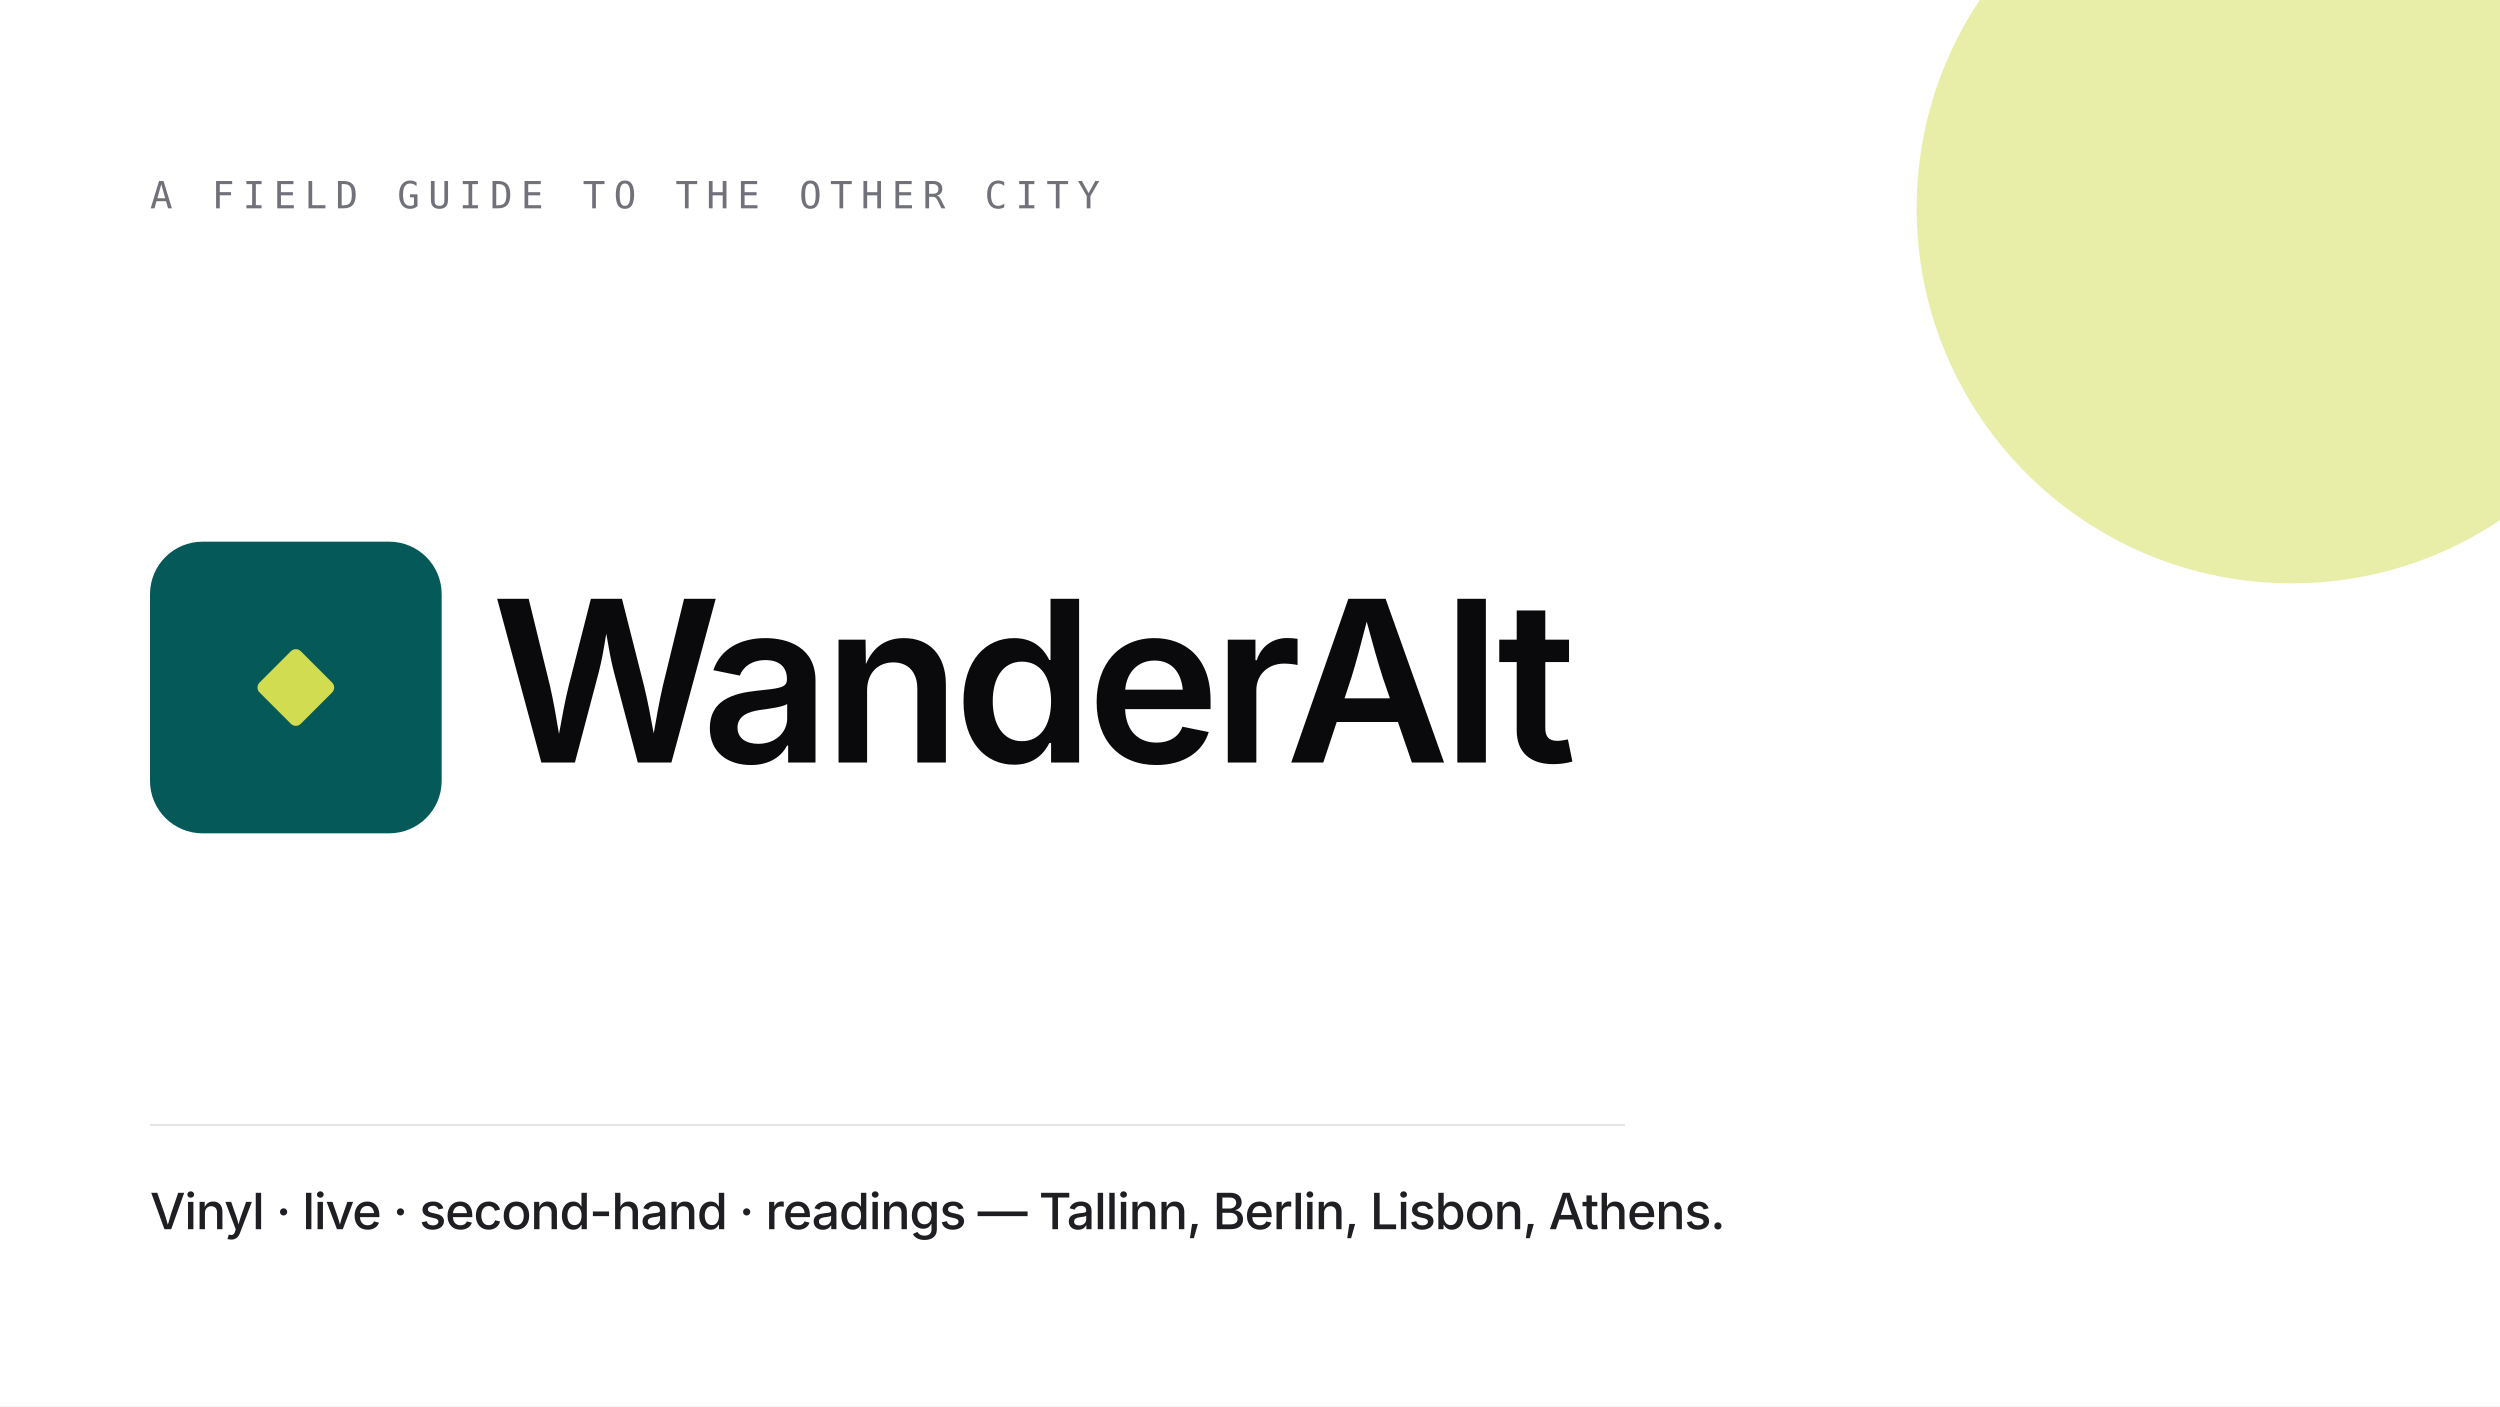
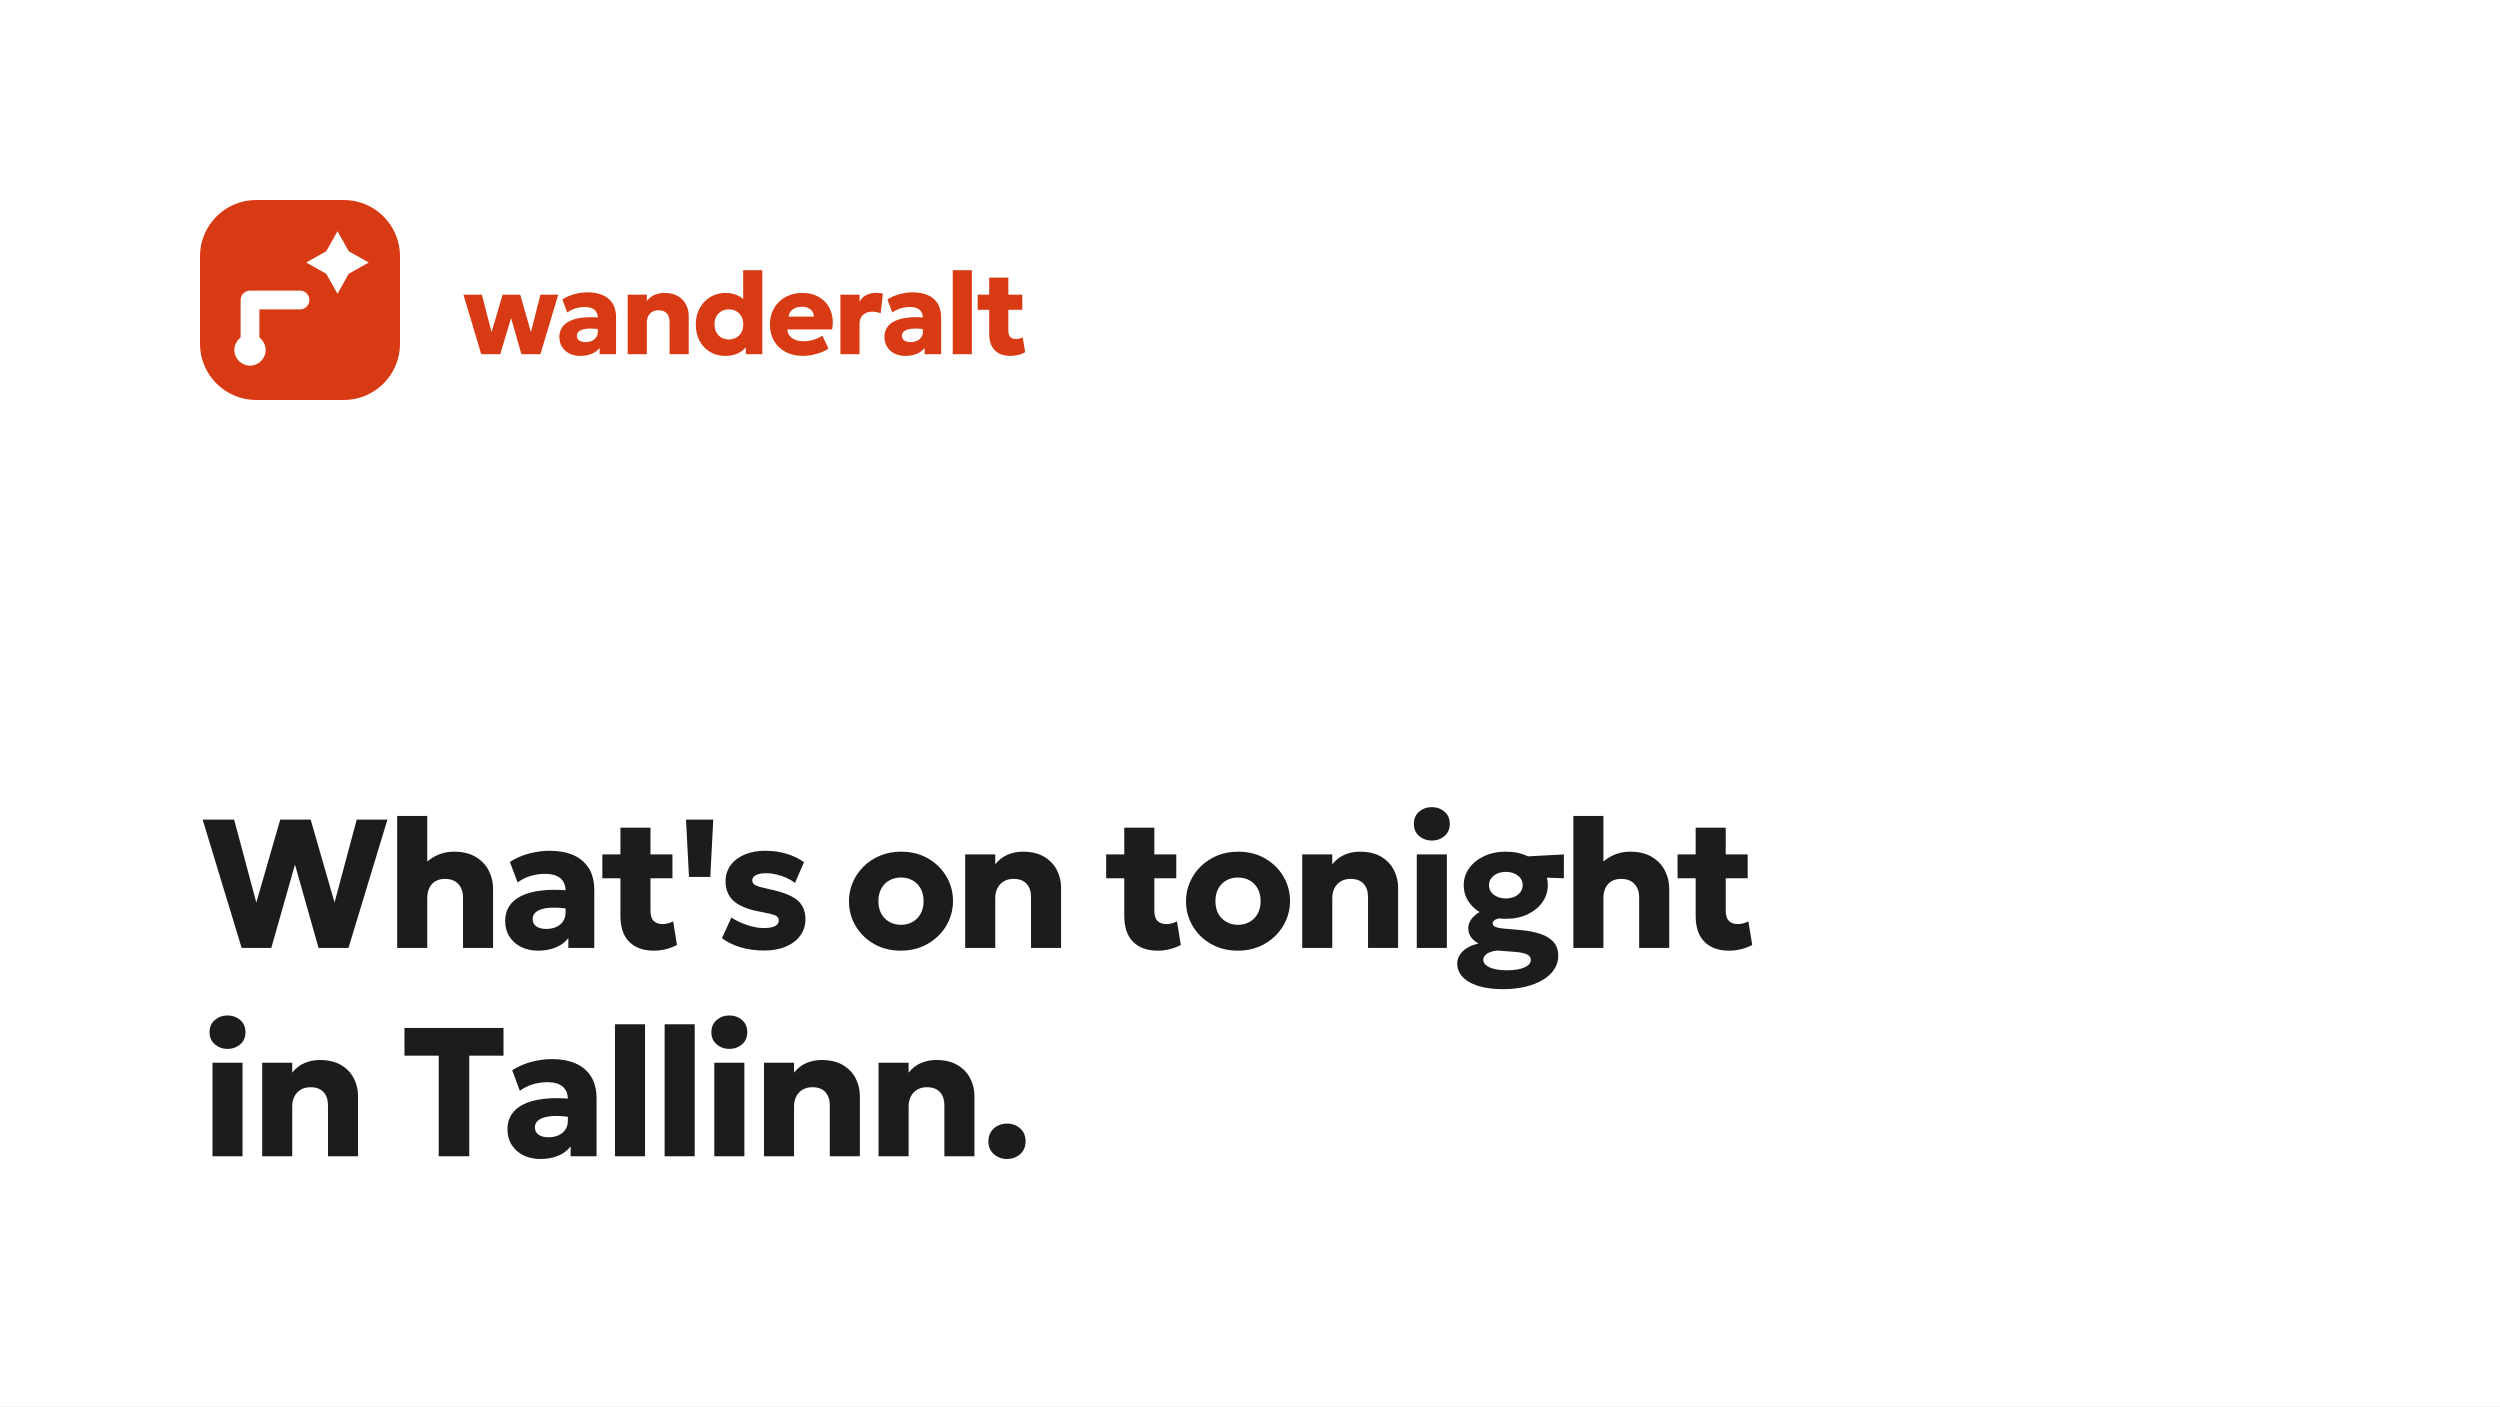
<svg xmlns="http://www.w3.org/2000/svg" width="1200" height="675" viewBox="0 0 1200 675">
-   <rect x="0" y="0" width="1200" height="675" fill="#ffffff" />
-   <circle cx="1100" cy="100" r="180" fill="#d2dc50" opacity="0.5" />
-   <g transform="translate(72 260)">
-     <rect x="0" y="0" width="140" height="140" rx="25.20" fill="#055959" />
-     <rect x="56.00" y="56.00" width="28.00" height="28.00" rx="3.36" fill="#d2dc50" transform="rotate(45 70 70)" />
+   <rect width="1200" height="675" fill="#ffffff" />
+   <g transform="translate(96 96) scale(3)">
+     <rect width="32" height="32" rx="9" fill="#d83a14" />
+     <path d="M8 24v-8h8" fill="none" stroke="#fff" stroke-width="3" stroke-linecap="round" stroke-linejoin="round" />
+     <circle cx="8" cy="24" r="2.5" fill="#fff" />
+     <path d="m22 5 1.8 3.2L27 10l-3.2 1.8L22 15l-1.8-3.2L17 10l3.2-1.8z" fill="#fff" />
  </g>
-   <text x="236" y="366" fill="#0a0a0c" font-family="Geist, -apple-system, BlinkMacSystemFont, system-ui, sans-serif" font-weight="600" font-size="108" letter-spacing="-3.5">WanderAlt</text>
-   <text x="72" y="100" fill="#71717a" font-family="Geist Mono, ui-monospace, monospace" font-size="18" letter-spacing="4">A FIELD GUIDE TO THE OTHER CITY</text>
-   <line x1="72" y1="540" x2="780" y2="540" stroke="#e7e5e4" stroke-width="1" />
-   <text x="72" y="590" fill="#1f1f23" font-family="Geist, -apple-system, system-ui, sans-serif" font-weight="500" font-size="24" letter-spacing="-0.5">Vinyl · live · second-hand · readings — Tallinn, Berlin, Lisbon, Athens.</text>
+   <path fill="#d83a14" transform="translate(222 170) scale(0.028 -0.028)" d="M321.25 0 15.75 1020H332.75L497.75 376.5L687.75 1020H989.75L1172.75 376.5L1335.75 1020H1641.25L1335.75 0H1009.75L832.75 619L647.25 0ZM2018.79 -30Q1917.54 -30 1836.54 9.38Q1755.54 48.75 1708.16 122.25Q1660.79 195.75 1660.79 298.5Q1660.79 386.75 1704.54 454.88Q1748.29 523 1836.29 566.88Q1924.29 610.75 2057.66 626.25Q2191.04 641.75 2370.29 625.5L2373.29 422Q2278.04 438.75 2201.66 439.5Q2125.29 440.25 2071.54 426.38Q2017.79 412.5 1989.04 384.75Q1960.29 357 1960.29 315.75Q1960.29 262.5 2000.79 234.75Q2041.29 207 2109.04 207Q2168.54 207 2216.04 227.88Q2263.54 248.75 2291.66 289.25Q2319.79 329.75 2319.79 389V621.5Q2319.79 676.75 2297.04 718.75Q2274.29 760.75 2224.66 784.38Q2175.04 808 2092.79 808Q2013.79 808 1936.16 784.25Q1858.54 760.5 1795.79 714L1712.04 938.5Q1811.54 1001.25 1924.54 1030.62Q2037.54 1060 2145.79 1060Q2290.29 1060 2399.91 1014.12Q2509.54 968.25 2571.16 872.25Q2632.79 776.25 2632.79 626V0H2349.79V108Q2300.79 41.75 2214.79 5.88Q2128.79 -30 2018.79 -30ZM2831.82 0V1020H3159.82V912Q3216.82 984 3294.45 1017Q3372.07 1050 3458.32 1050Q3602.57 1050 3695.45 993.5Q3788.32 937 3833.07 847.38Q3877.82 757.75 3877.82 658V0H3549.82V555Q3549.82 647.25 3501.2 700.12Q3452.57 753 3358.82 753Q3298.32 753 3253.7 726.75Q3209.07 700.5 3184.45 653.25Q3159.82 606 3159.82 544.5V0ZM4506.11 -30Q4360.36 -30 4245.61 37.25Q4130.86 104.5 4064.98 226.12Q3999.11 347.75 3999.11 510Q3999.11 624.5 4036.73 722.62Q4074.36 820.75 4142.98 894.25Q4211.61 967.75 4305.48 1008.88Q4399.36 1050 4512.11 1050Q4629.11 1050 4722.98 1004Q4816.86 958 4886.61 866.5L4811.61 791.5V1440H5139.61V0H4856.61V264.5L4901.61 190.5Q4857.86 92.75 4754.98 31.38Q4652.11 -30 4506.11 -30ZM4566.61 252Q4636.86 252 4692.73 283.5Q4748.61 315 4780.86 372.75Q4813.11 430.5 4813.11 510Q4813.11 589.5 4781.23 647.38Q4749.36 705.25 4693.48 736.62Q4637.61 768 4566.61 768Q4495.61 768 4439.73 736.62Q4383.86 705.25 4351.98 647.38Q4320.11 589.5 4320.11 510Q4320.11 430.5 4352.36 372.75Q4384.61 315 4440.48 283.5Q4496.36 252 4566.61 252ZM5834.39 -30Q5665.64 -30 5538.64 37.62Q5411.64 105.25 5341.02 226.75Q5270.39 348.25 5270.39 510.5Q5270.39 628.75 5311.52 727.62Q5352.64 826.5 5427.52 898.62Q5502.39 970.75 5603.89 1010.38Q5705.39 1050 5826.89 1050Q5961.14 1050 6065.89 1002.62Q6170.64 955.25 6239.27 870.38Q6307.89 785.5 6334.14 671.38Q6360.39 557.25 6335.89 423H5569.89Q5571.39 363 5606.02 317.88Q5640.64 272.75 5701.89 247.38Q5763.14 222 5843.89 222Q5934.39 222 6015.02 245.38Q6095.64 268.75 6169.89 317.5L6273.14 96Q6226.39 59.5 6151.89 31Q6077.39 2.5 5993.77 -13.75Q5910.14 -30 5834.39 -30ZM5590.39 644H6023.89Q6022.39 721.25 5967.39 767.12Q5912.39 813 5817.89 813Q5723.14 813 5660.77 767.12Q5598.39 721.25 5590.39 644ZM6478.68 0V1020H6806.68V900.5Q6852.43 980 6928.18 1015.75Q7003.93 1051.5 7093.43 1051.5Q7127.68 1051.5 7154.43 1047.62Q7181.18 1043.75 7206.93 1038.5L7168.18 701.5Q7134.18 714.25 7096.18 721.38Q7058.18 728.5 7020.68 728.5Q6927.68 728.5 6867.18 675.12Q6806.68 621.75 6806.68 519V0ZM7591.21 -30Q7489.96 -30 7408.96 9.38Q7327.96 48.75 7280.59 122.25Q7233.21 195.75 7233.21 298.5Q7233.21 386.75 7276.96 454.88Q7320.71 523 7408.71 566.88Q7496.71 610.75 7630.09 626.25Q7763.46 641.75 7942.71 625.5L7945.71 422Q7850.46 438.75 7774.09 439.5Q7697.71 440.25 7643.96 426.38Q7590.21 412.5 7561.46 384.75Q7532.71 357 7532.71 315.75Q7532.71 262.5 7573.21 234.75Q7613.71 207 7681.46 207Q7740.96 207 7788.46 227.88Q7835.96 248.75 7864.09 289.25Q7892.21 329.75 7892.21 389V621.5Q7892.21 676.75 7869.46 718.75Q7846.71 760.75 7797.09 784.38Q7747.46 808 7665.21 808Q7586.21 808 7508.59 784.25Q7430.96 760.5 7368.21 714L7284.46 938.5Q7383.96 1001.25 7496.96 1030.62Q7609.96 1060 7718.21 1060Q7862.71 1060 7972.34 1014.12Q8081.96 968.25 8143.59 872.25Q8205.21 776.25 8205.21 626V0H7922.21V108Q7873.21 41.75 7787.21 5.88Q7701.21 -30 7591.21 -30ZM8404.25 0V1440H8732.25V0ZM9393.04 -30Q9223.29 -30 9126.16 65.62Q9029.04 161.25 9029.04 351V1312H9357.04V1020H9596.54V760H9357.04V407.5Q9357.04 326.25 9393.16 293.12Q9429.29 260 9485.79 260Q9517.04 260 9547.41 267.62Q9577.79 275.25 9604.04 289.5L9646.04 32.5Q9599.54 6.75 9533.29 -11.62Q9467.04 -30 9393.04 -30ZM8831.54 760V1020H9059.54V760Z" />
+   <path fill="#1c1c1e" transform="translate(96 455) scale(0.044 -0.044)" d="M454.25 0 28.75 1400H372.25L614.25 495L875.25 1400H1207.25L1467.75 495.5L1709.75 1400H2044.75L1619.75 0H1293.25L1036.25 909L777.75 0ZM2151.16 0V1440H2479.16V791.5L2410.66 872.5Q2476.66 954.25 2567.78 1002.12Q2658.91 1050 2768.66 1050Q2912.16 1050 3007.28 993.12Q3102.41 936.25 3149.78 844Q3197.16 751.75 3197.16 646V0H2869.16V553.5Q2869.16 642 2817.91 697.12Q2766.66 752.25 2675.16 753Q2613.16 753.75 2569.28 728.25Q2525.41 702.75 2502.28 655.12Q2479.16 607.5 2479.16 543V0ZM3687.32 -30Q3586.07 -30 3505.07 9.38Q3424.07 48.75 3376.69 122.25Q3329.32 195.75 3329.32 298.5Q3329.32 386.75 3373.07 454.88Q3416.82 523 3504.82 566.88Q3592.82 610.75 3726.19 626.25Q3859.57 641.75 4038.82 625.5L4041.82 422Q3946.57 438.75 3870.19 439.5Q3793.82 440.25 3740.07 426.38Q3686.32 412.5 3657.57 384.75Q3628.82 357 3628.82 315.75Q3628.82 262.5 3669.32 234.75Q3709.82 207 3777.57 207Q3837.07 207 3884.57 227.88Q3932.07 248.75 3960.19 289.25Q3988.32 329.75 3988.32 389V621.5Q3988.32 676.75 3965.57 718.75Q3942.82 760.75 3893.19 784.38Q3843.57 808 3761.32 808Q3682.32 808 3604.69 784.25Q3527.07 760.5 3464.32 714L3380.57 938.5Q3480.07 1001.25 3593.07 1030.62Q3706.07 1060 3814.32 1060Q3958.82 1060 4068.44 1014.12Q4178.07 968.25 4239.69 872.25Q4301.32 776.25 4301.32 626V0H4018.32V108Q3969.32 41.75 3883.32 5.88Q3797.32 -30 3687.32 -30ZM4950.48 -30Q4780.73 -30 4683.6 65.62Q4586.48 161.25 4586.48 351V1312H4914.48V1020H5153.98V760H4914.48V407.5Q4914.48 326.25 4950.6 293.12Q4986.73 260 5043.23 260Q5074.48 260 5104.85 267.62Q5135.23 275.25 5161.48 289.5L5203.48 32.5Q5156.98 6.75 5090.73 -11.62Q5024.48 -30 4950.48 -30ZM4388.98 760V1020H4616.98V760ZM5334.39 774.5 5301.89 1400H5599.39L5566.89 774.5ZM6156.8 -28.5Q6014.8 -28.5 5897.3 6.75Q5779.8 42 5694.3 106L5796.8 331Q5879.8 278.25 5974.67 247.38Q6069.55 216.5 6154.3 216.5Q6232.05 216.5 6273.17 238.12Q6314.3 259.75 6314.3 300.5Q6314.3 337.25 6276.92 354Q6239.55 370.75 6130.3 391Q5924.05 426 5828.67 506.25Q5733.3 586.5 5733.3 727Q5733.3 827 5788.55 901.88Q5843.8 976.75 5941.05 1018.38Q6038.3 1060 6165.3 1060Q6289.05 1060 6399.67 1026.75Q6510.3 993.5 6589.3 935L6490.8 709.5Q6449.05 741.25 6395.92 765Q6342.8 788.75 6285.55 801.88Q6228.3 815 6174.8 815Q6107.05 815 6065.92 794.62Q6024.8 774.25 6024.8 737.5Q6024.8 700.75 6060.67 683Q6096.55 665.25 6204.8 642Q6422.05 597.5 6513.42 523.12Q6604.8 448.75 6604.8 314.5Q6604.8 211 6548.17 133.88Q6491.55 56.75 6390.8 14.12Q6290.05 -28.5 6156.8 -28.5ZM7647.2 -30Q7480.36 -30 7352.36 43.62Q7224.36 117.25 7151.99 240.05Q7079.61 362.85 7079.61 510Q7079.61 617 7120.99 714.38Q7162.36 811.75 7238.36 887.12Q7314.36 962.5 7418.36 1006.25Q7522.36 1050 7647.46 1050Q7813.86 1050 7941.86 976.38Q8069.86 902.75 8142.24 779.95Q8214.61 657.15 8214.61 510Q8214.61 403 8173.24 305.62Q8131.86 208.25 8055.99 132.88Q7980.11 57.5 7876.36 13.75Q7772.61 -30 7647.2 -30ZM7647.11 252Q7717.36 252 7773.24 283.5Q7829.11 315 7861.36 372.92Q7893.61 430.84 7893.61 510Q7893.61 589.5 7861.79 647.4Q7829.97 705.3 7774.04 736.65Q7718.11 768 7647.11 768Q7576.11 768 7520.19 736.65Q7464.26 705.3 7432.44 647.4Q7400.61 589.5 7400.61 510Q7400.61 430.5 7432.86 372.75Q7465.11 315 7520.99 283.5Q7576.86 252 7647.11 252ZM8347.52 0V1020H8675.52V912Q8732.52 984 8810.15 1017Q8887.77 1050 8974.02 1050Q9118.27 1050 9211.15 993.5Q9304.02 937 9348.77 847.38Q9393.52 757.75 9393.52 658V0H9065.52V555Q9065.52 647.25 9016.9 700.12Q8968.27 753 8874.52 753Q8814.02 753 8769.4 726.75Q8724.77 700.5 8700.15 653.25Q8675.52 606 8675.52 544.5V0ZM10446.84 -30Q10277.09 -30 10179.97 65.62Q10082.84 161.25 10082.84 351V1312H10410.84V1020H10650.34V760H10410.84V407.5Q10410.84 326.25 10446.97 293.12Q10483.09 260 10539.59 260Q10570.84 260 10601.22 267.62Q10631.59 275.25 10657.84 289.5L10699.84 32.5Q10653.34 6.75 10587.09 -11.62Q10520.84 -30 10446.84 -30ZM9885.34 760V1020H10113.34V760ZM11323.84 -30Q11157 -30 11029 43.62Q10901 117.25 10828.62 240.05Q10756.25 362.85 10756.25 510Q10756.25 617 10797.62 714.38Q10839 811.75 10915 887.12Q10991 962.5 11095 1006.25Q11199 1050 11324.09 1050Q11490.5 1050 11618.5 976.38Q11746.5 902.75 11818.88 779.95Q11891.25 657.15 11891.25 510Q11891.25 403 11849.88 305.62Q11808.5 208.25 11732.62 132.88Q11656.75 57.5 11553 13.75Q11449.25 -30 11323.84 -30ZM11323.75 252Q11394 252 11449.88 283.5Q11505.75 315 11538 372.92Q11570.25 430.84 11570.25 510Q11570.25 589.5 11538.43 647.4Q11506.61 705.3 11450.68 736.65Q11394.75 768 11323.75 768Q11252.75 768 11196.82 736.65Q11140.89 705.3 11109.07 647.4Q11077.25 589.5 11077.25 510Q11077.25 430.5 11109.5 372.75Q11141.75 315 11197.62 283.5Q11253.5 252 11323.75 252ZM12024.16 0V1020H12352.16V912Q12409.16 984 12486.78 1017Q12564.41 1050 12650.66 1050Q12794.91 1050 12887.78 993.5Q12980.66 937 13025.41 847.38Q13070.16 757.75 13070.16 658V0H12742.16V555Q12742.16 647.25 12693.53 700.12Q12644.91 753 12551.16 753Q12490.66 753 12446.03 726.75Q12401.41 700.5 12376.78 653.25Q12352.16 606 12352.16 544.5V0ZM13274.07 0V1020H13602.07V0ZM13438.07 1171Q13358.57 1171 13300.32 1220.25Q13242.07 1269.5 13242.07 1353.5Q13242.07 1437.5 13300.32 1486.75Q13358.57 1536 13438.07 1536Q13517.57 1536 13575.82 1486.75Q13634.07 1437.5 13634.07 1353.5Q13634.07 1269.5 13575.82 1220.25Q13517.57 1171 13438.07 1171ZM14212.98 -450Q14098.98 -450 14007.1 -430.75Q13915.23 -411.5 13849.98 -374.88Q13784.73 -338.25 13749.85 -286.62Q13714.98 -235 13714.98 -171Q13714.98 -121.5 13742.6 -77.25Q13770.23 -33 13822.23 -0.5Q13874.23 32 13947.98 47.5Q13890.23 80.5 13862.85 121.75Q13835.48 163 13835.48 215Q13835.48 262 13863.35 304.5Q13891.23 347 13941.48 380.5Q13991.73 414 14058.85 433.5Q14125.98 453 14204.98 452L14263.98 328.5Q14207.48 329.25 14171.6 321.88Q14135.73 314.5 14118.6 300.38Q14101.48 286.25 14101.48 267.5Q14101.48 244.25 14129.98 230.38Q14158.48 216.5 14228.48 210.5L14402.98 195.5Q14529.23 184.25 14622.35 153Q14715.48 121.75 14766.48 63.62Q14817.48 5.5 14817.48 -86.5Q14817.48 -164.75 14774.6 -231.5Q14731.73 -298.25 14651.98 -347Q14572.23 -395.75 14460.98 -422.88Q14349.73 -450 14212.98 -450ZM14260.48 -244Q14379.48 -244 14448.73 -212.62Q14517.98 -181.25 14517.98 -131Q14517.98 -91.25 14476.85 -70.88Q14435.73 -50.5 14346.48 -43.5L14152.48 -28.5Q14103.73 -33.5 14069.35 -47.62Q14034.98 -61.75 14017.23 -83.12Q13999.48 -104.5 13999.48 -130.5Q13999.48 -164.5 14031.35 -190.12Q14063.23 -215.75 14121.73 -229.88Q14180.23 -244 14260.48 -244ZM14245.48 317.5Q14109.98 317.5 14006.48 366Q13902.98 414.5 13844.48 497.5Q13785.98 580.5 13785.98 684.5Q13785.98 786.25 13845.23 869.25Q13904.48 952.25 14008.35 1001.12Q14112.23 1050 14245.48 1050Q14377.98 1050 14481.48 1001.5Q14584.98 953 14644.23 870.38Q14703.48 787.75 14703.48 684.5Q14703.48 582.75 14644.98 499.38Q14586.48 416 14483.35 366.75Q14380.23 317.5 14245.48 317.5ZM14245.48 539.5Q14297.48 539.5 14338.98 558Q14380.48 576.5 14404.73 609.12Q14428.98 641.75 14428.98 684.5Q14428.98 748.75 14376.48 789.12Q14323.98 829.5 14245.48 829.5Q14192.73 829.5 14151.23 810.88Q14109.73 792.25 14085.85 759.75Q14061.98 727.25 14061.98 684.5Q14061.98 620.5 14114.23 580Q14166.48 539.5 14245.48 539.5ZM14398.48 775 14274.48 987.5 14878.98 1020 14878.48 760ZM14981.89 0V1440H15309.89V791.5L15241.39 872.5Q15307.39 954.25 15398.51 1002.12Q15489.64 1050 15599.39 1050Q15742.89 1050 15838.01 993.12Q15933.14 936.25 15980.51 844Q16027.89 751.75 16027.89 646V0H15699.89V553.5Q15699.89 642 15648.64 697.12Q15597.39 752.25 15505.89 753Q15443.89 753.75 15400.01 728.25Q15356.14 702.75 15333.01 655.12Q15309.89 607.5 15309.89 543V0ZM16680.3 -30Q16510.55 -30 16413.42 65.62Q16316.3 161.25 16316.3 351V1312H16644.3V1020H16883.8V760H16644.3V407.5Q16644.3 326.25 16680.42 293.12Q16716.55 260 16773.05 260Q16804.3 260 16834.67 267.62Q16865.05 275.25 16891.3 289.5L16933.3 32.5Q16886.8 6.75 16820.55 -11.62Q16754.3 -30 16680.3 -30ZM16118.8 760V1020H16346.8V760Z" />
+   <path fill="#1c1c1e" transform="translate(96 555) scale(0.044 -0.044)" d="M136.25 0V1020H464.25V0ZM300.25 1171Q220.75 1171 162.5 1220.25Q104.25 1269.5 104.25 1353.5Q104.25 1437.5 162.5 1486.75Q220.75 1536 300.25 1536Q379.75 1536 438 1486.75Q496.25 1437.5 496.25 1353.5Q496.25 1269.5 438 1220.25Q379.75 1171 300.25 1171ZM678.16 0V1020H1006.16V912Q1063.16 984 1140.78 1017Q1218.41 1050 1304.66 1050Q1448.91 1050 1541.78 993.5Q1634.66 937 1679.41 847.38Q1724.16 757.75 1724.16 658V0H1396.16V555Q1396.16 647.25 1347.53 700.12Q1298.91 753 1205.16 753Q1144.66 753 1100.03 726.75Q1055.41 700.5 1030.78 653.25Q1006.16 606 1006.16 544.5V0ZM2603.98 0V1097H2230.48V1400H3310.98V1097H2937.48V0ZM3712.14 -30Q3610.89 -30 3529.89 9.38Q3448.89 48.75 3401.51 122.25Q3354.14 195.75 3354.14 298.5Q3354.14 386.75 3397.89 454.88Q3441.64 523 3529.64 566.88Q3617.64 610.75 3751.01 626.25Q3884.39 641.75 4063.64 625.5L4066.64 422Q3971.39 438.75 3895.01 439.5Q3818.64 440.25 3764.89 426.38Q3711.14 412.5 3682.39 384.75Q3653.64 357 3653.64 315.75Q3653.64 262.5 3694.14 234.75Q3734.64 207 3802.39 207Q3861.89 207 3909.39 227.88Q3956.89 248.75 3985.01 289.25Q4013.14 329.75 4013.14 389V621.5Q4013.14 676.75 3990.39 718.75Q3967.64 760.75 3918.01 784.38Q3868.39 808 3786.14 808Q3707.14 808 3629.51 784.25Q3551.89 760.5 3489.14 714L3405.39 938.5Q3504.89 1001.25 3617.89 1030.62Q3730.89 1060 3839.14 1060Q3983.64 1060 4093.26 1014.12Q4202.89 968.25 4264.51 872.25Q4326.14 776.25 4326.14 626V0H4043.14V108Q3994.14 41.75 3908.14 5.88Q3822.14 -30 3712.14 -30ZM4526.8 0V1440H4854.8V0ZM5068.7 0V1440H5396.7V0ZM5610.61 0V1020H5938.61V0ZM5774.61 1171Q5695.11 1171 5636.86 1220.25Q5578.61 1269.5 5578.61 1353.5Q5578.61 1437.5 5636.86 1486.75Q5695.11 1536 5774.61 1536Q5854.11 1536 5912.36 1486.75Q5970.61 1437.5 5970.61 1353.5Q5970.61 1269.5 5912.36 1220.25Q5854.11 1171 5774.61 1171ZM6152.52 0V1020H6480.52V912Q6537.52 984 6615.15 1017Q6692.77 1050 6779.02 1050Q6923.27 1050 7016.15 993.5Q7109.02 937 7153.77 847.38Q7198.52 757.75 7198.52 658V0H6870.52V555Q6870.52 647.25 6821.9 700.12Q6773.27 753 6679.52 753Q6619.02 753 6574.4 726.75Q6529.77 700.5 6505.15 653.25Q6480.52 606 6480.52 544.5V0ZM7402.43 0V1020H7730.43V912Q7787.43 984 7865.06 1017Q7942.68 1050 8028.93 1050Q8173.18 1050 8266.06 993.5Q8358.93 937 8403.68 847.38Q8448.43 757.75 8448.43 658V0H8120.43V555Q8120.43 647.25 8071.81 700.12Q8023.18 753 7929.43 753Q7868.93 753 7824.31 726.75Q7779.68 700.5 7755.06 653.25Q7730.43 606 7730.43 544.5V0ZM8803.59 -30Q8721.59 -30 8661.09 22Q8600.59 74 8600.59 162.5Q8600.59 222.5 8628.22 265.88Q8655.84 309.25 8702.22 332.88Q8748.59 356.5 8803.59 356.5Q8886.59 356.5 8946.59 304.5Q9006.59 252.5 9006.59 162.5Q9006.59 103.25 8978.59 59.88Q8950.59 16.5 8904.59 -6.75Q8858.59 -30 8803.59 -30Z" />
</svg>
